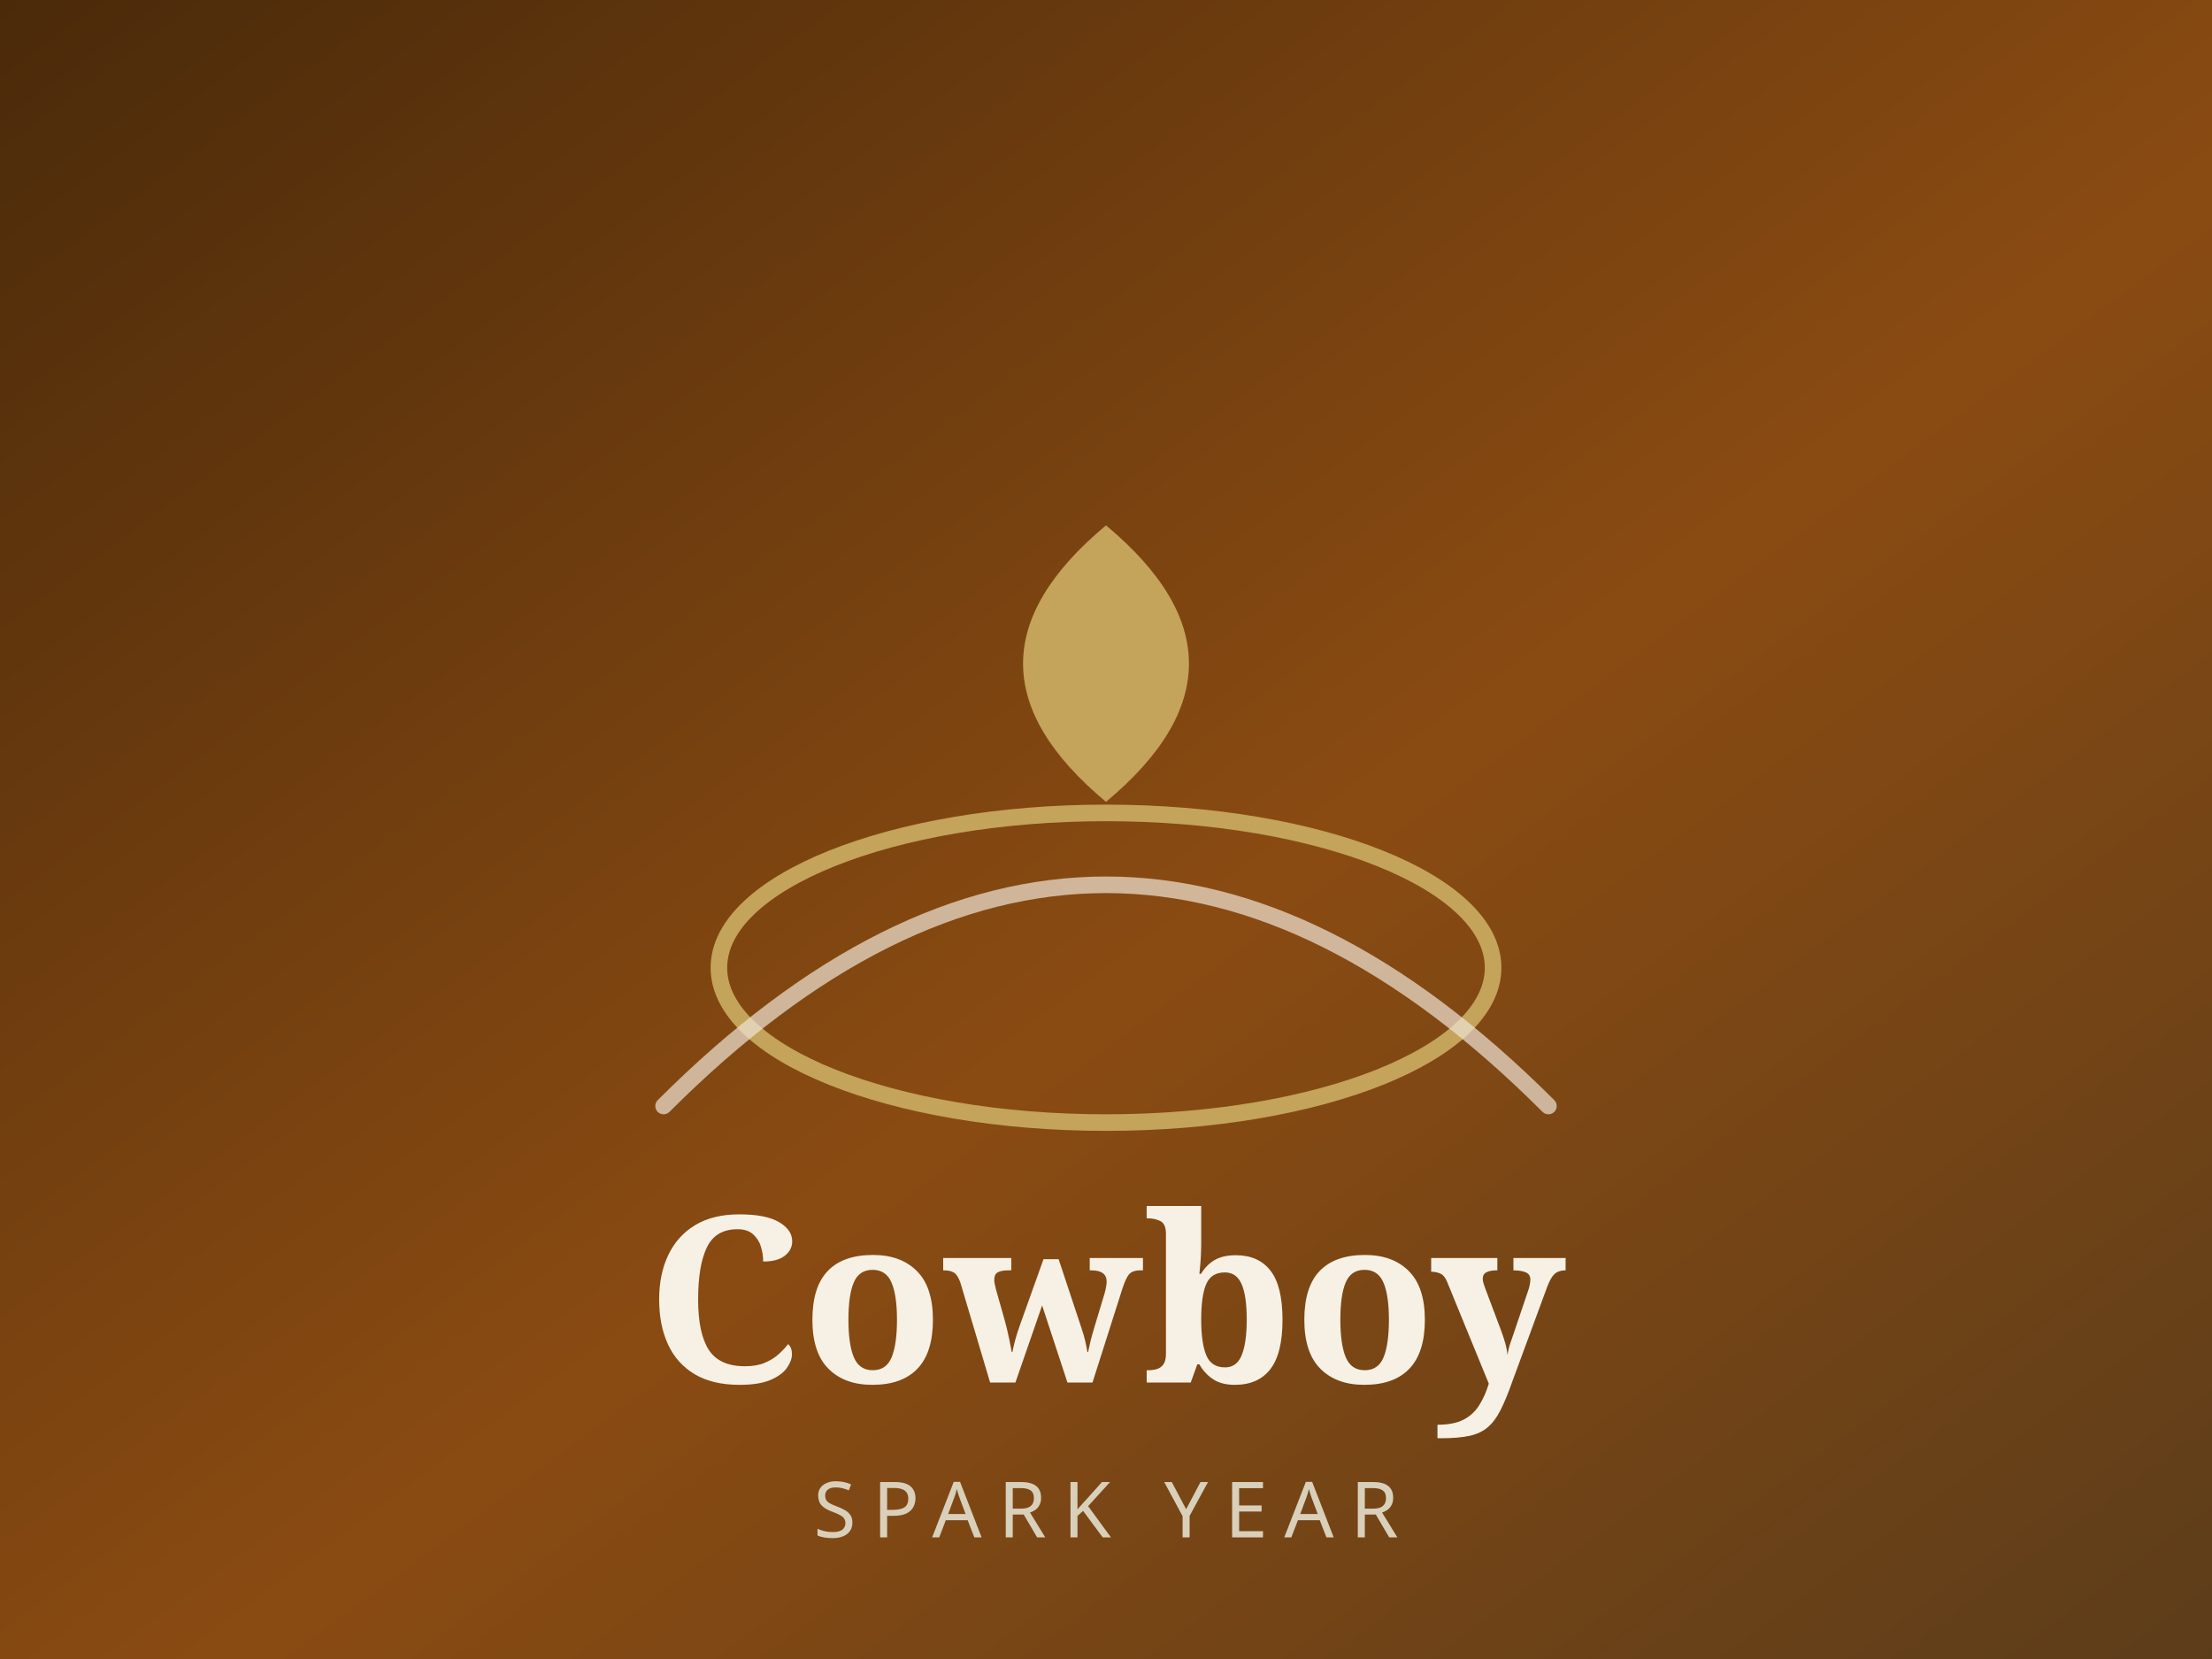
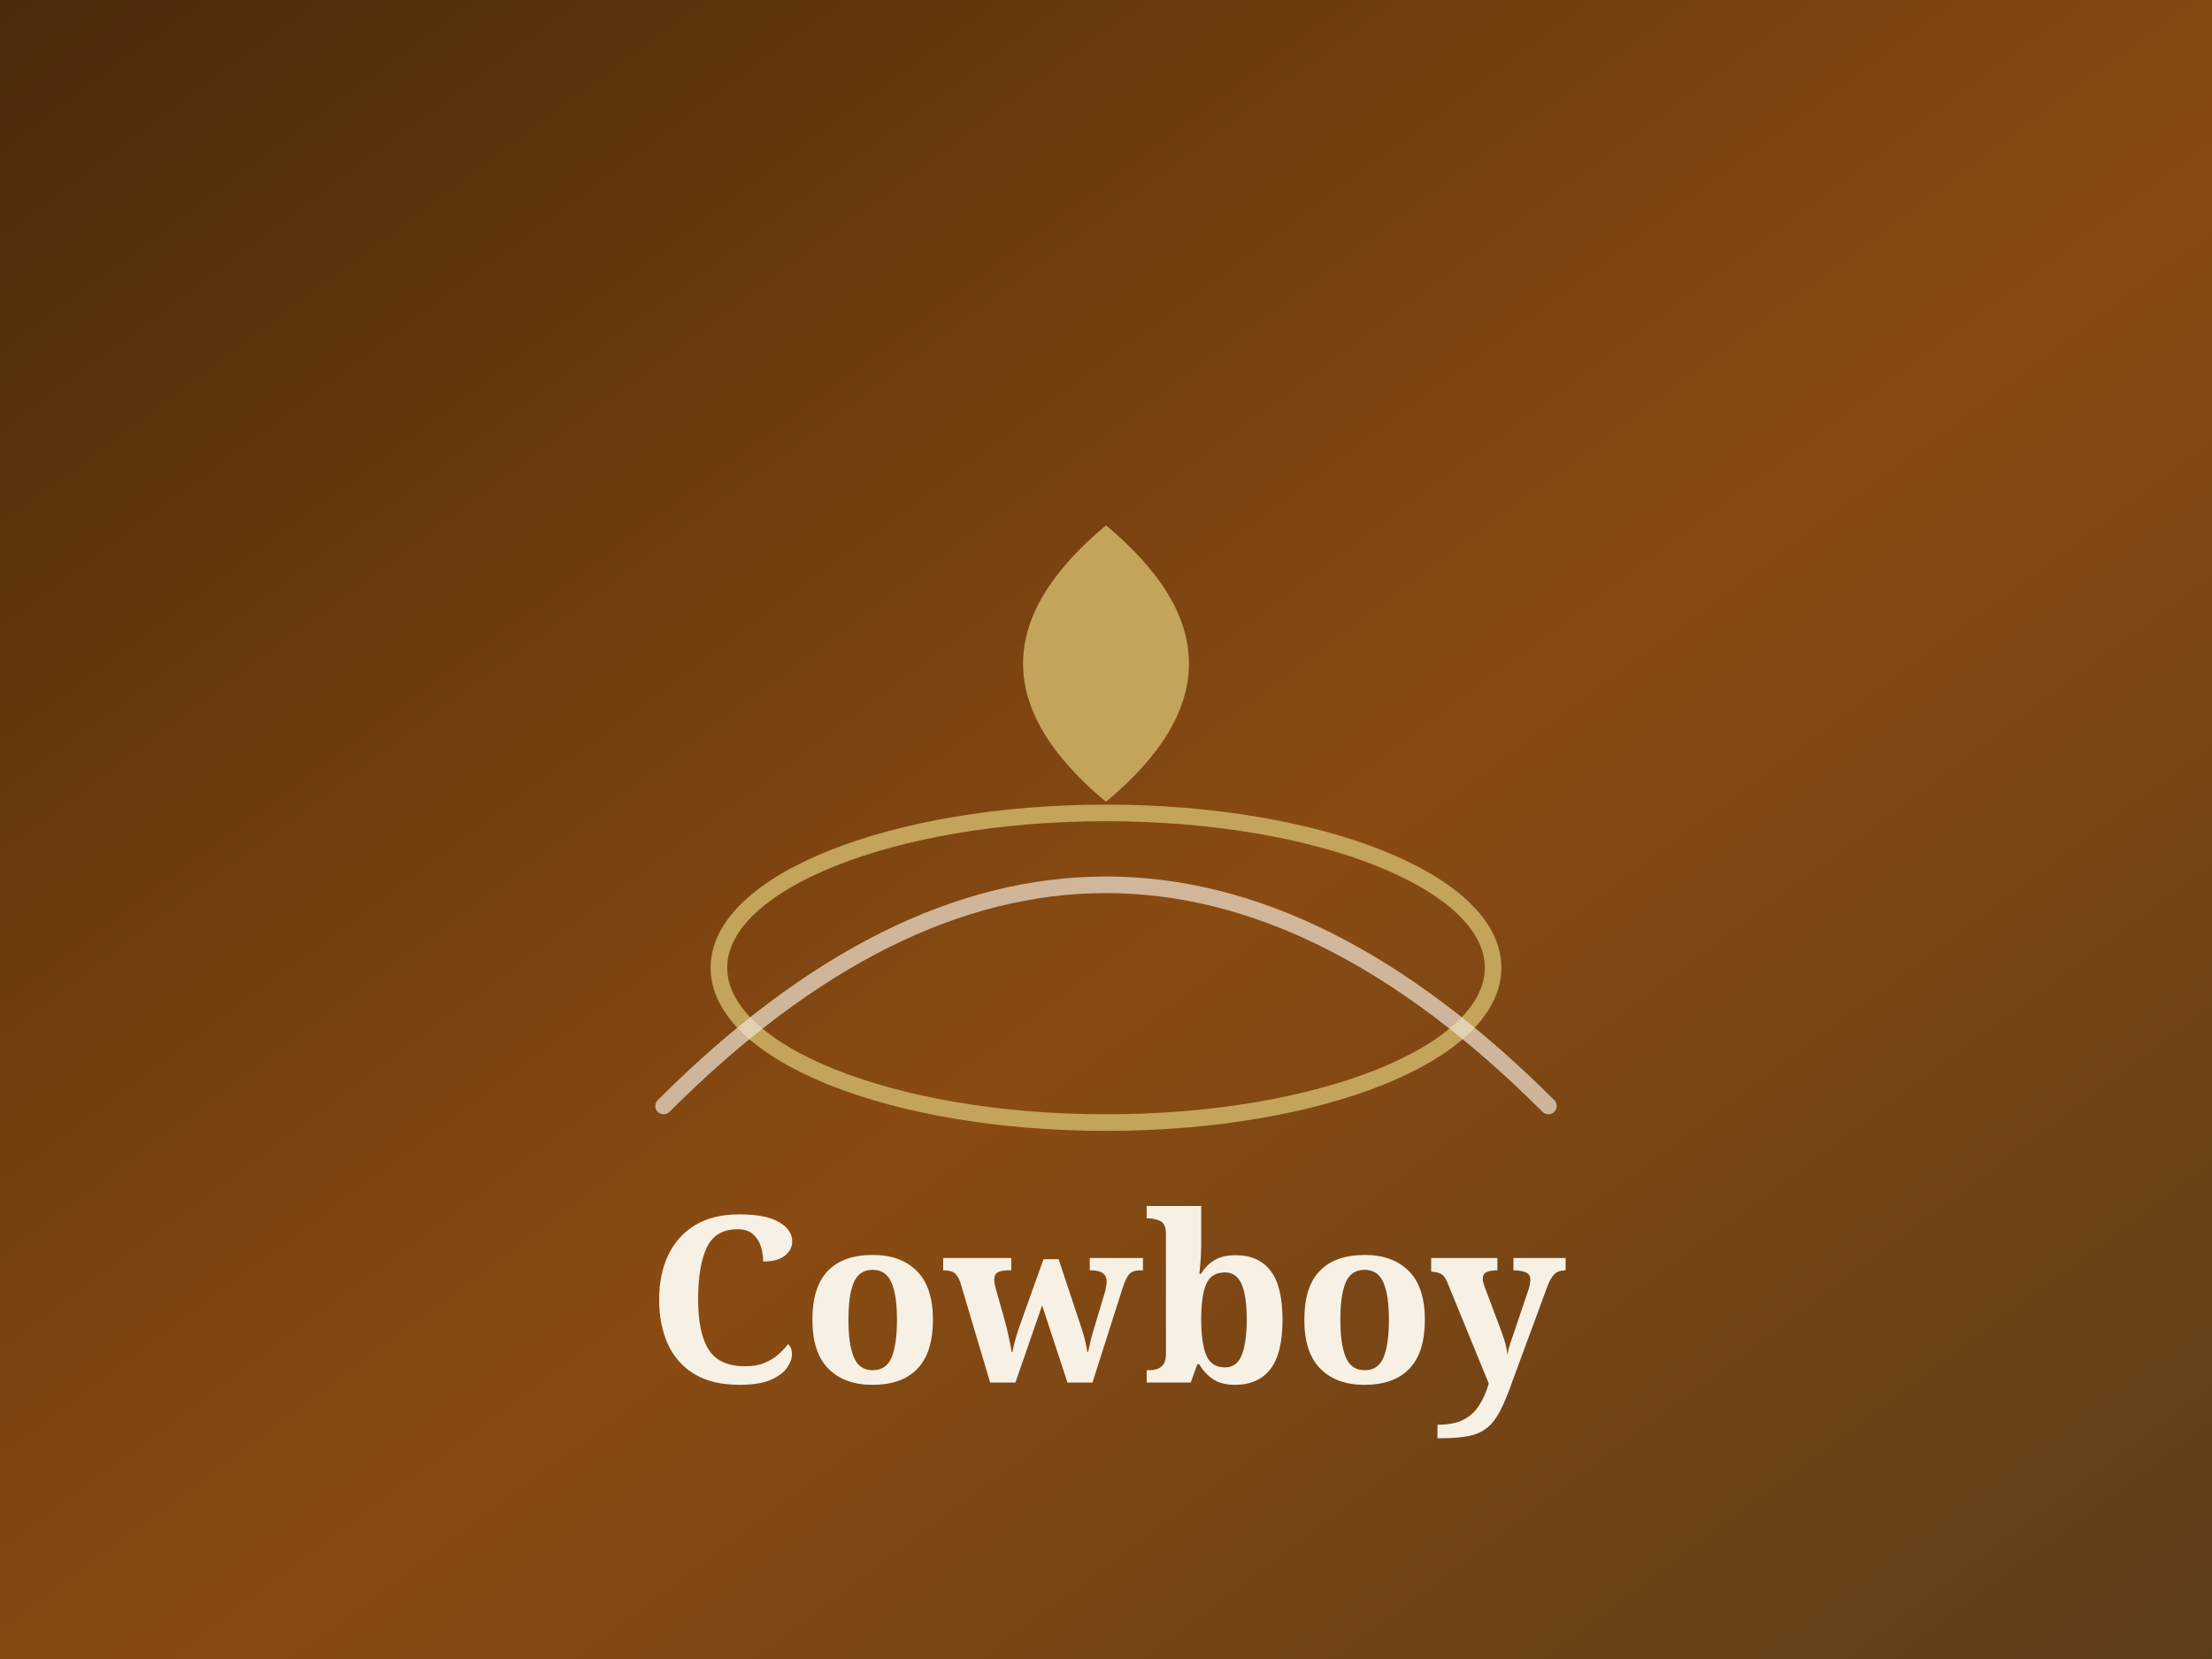
<svg xmlns="http://www.w3.org/2000/svg" viewBox="0 0 400 300" role="img" aria-label="Cowboy">
  <defs>
    <linearGradient id="bg" x1="0%" y1="0%" x2="100%" y2="100%">
      <stop offset="0%" stop-color="#4a2a0a" />
      <stop offset="55%" stop-color="#8a4b12" />
      <stop offset="100%" stop-color="#5c3d1a" />
    </linearGradient>
  </defs>
  <rect width="400" height="300" fill="url(#bg)" />
  <ellipse cx="200" cy="175" rx="70" ry="28" fill="none" stroke="#c4a35a" stroke-width="3" />
  <path d="M200 95 Q230 120 200 145 Q170 120 200 95" fill="#c4a35a" />
  <path d="M120 200 Q200 120 280 200" fill="none" stroke="#f0e4d4" stroke-width="3" stroke-linecap="round" opacity="0.7" />
  <text x="200" y="250" text-anchor="middle" fill="#f6f1e4" font-family="Georgia, serif" font-size="42" font-weight="600">Cowboy</text>
-   <text x="200" y="278" text-anchor="middle" fill="#d9d0bb" font-family="system-ui, sans-serif" font-size="14" letter-spacing="3">SPARK YEAR</text>
</svg>
